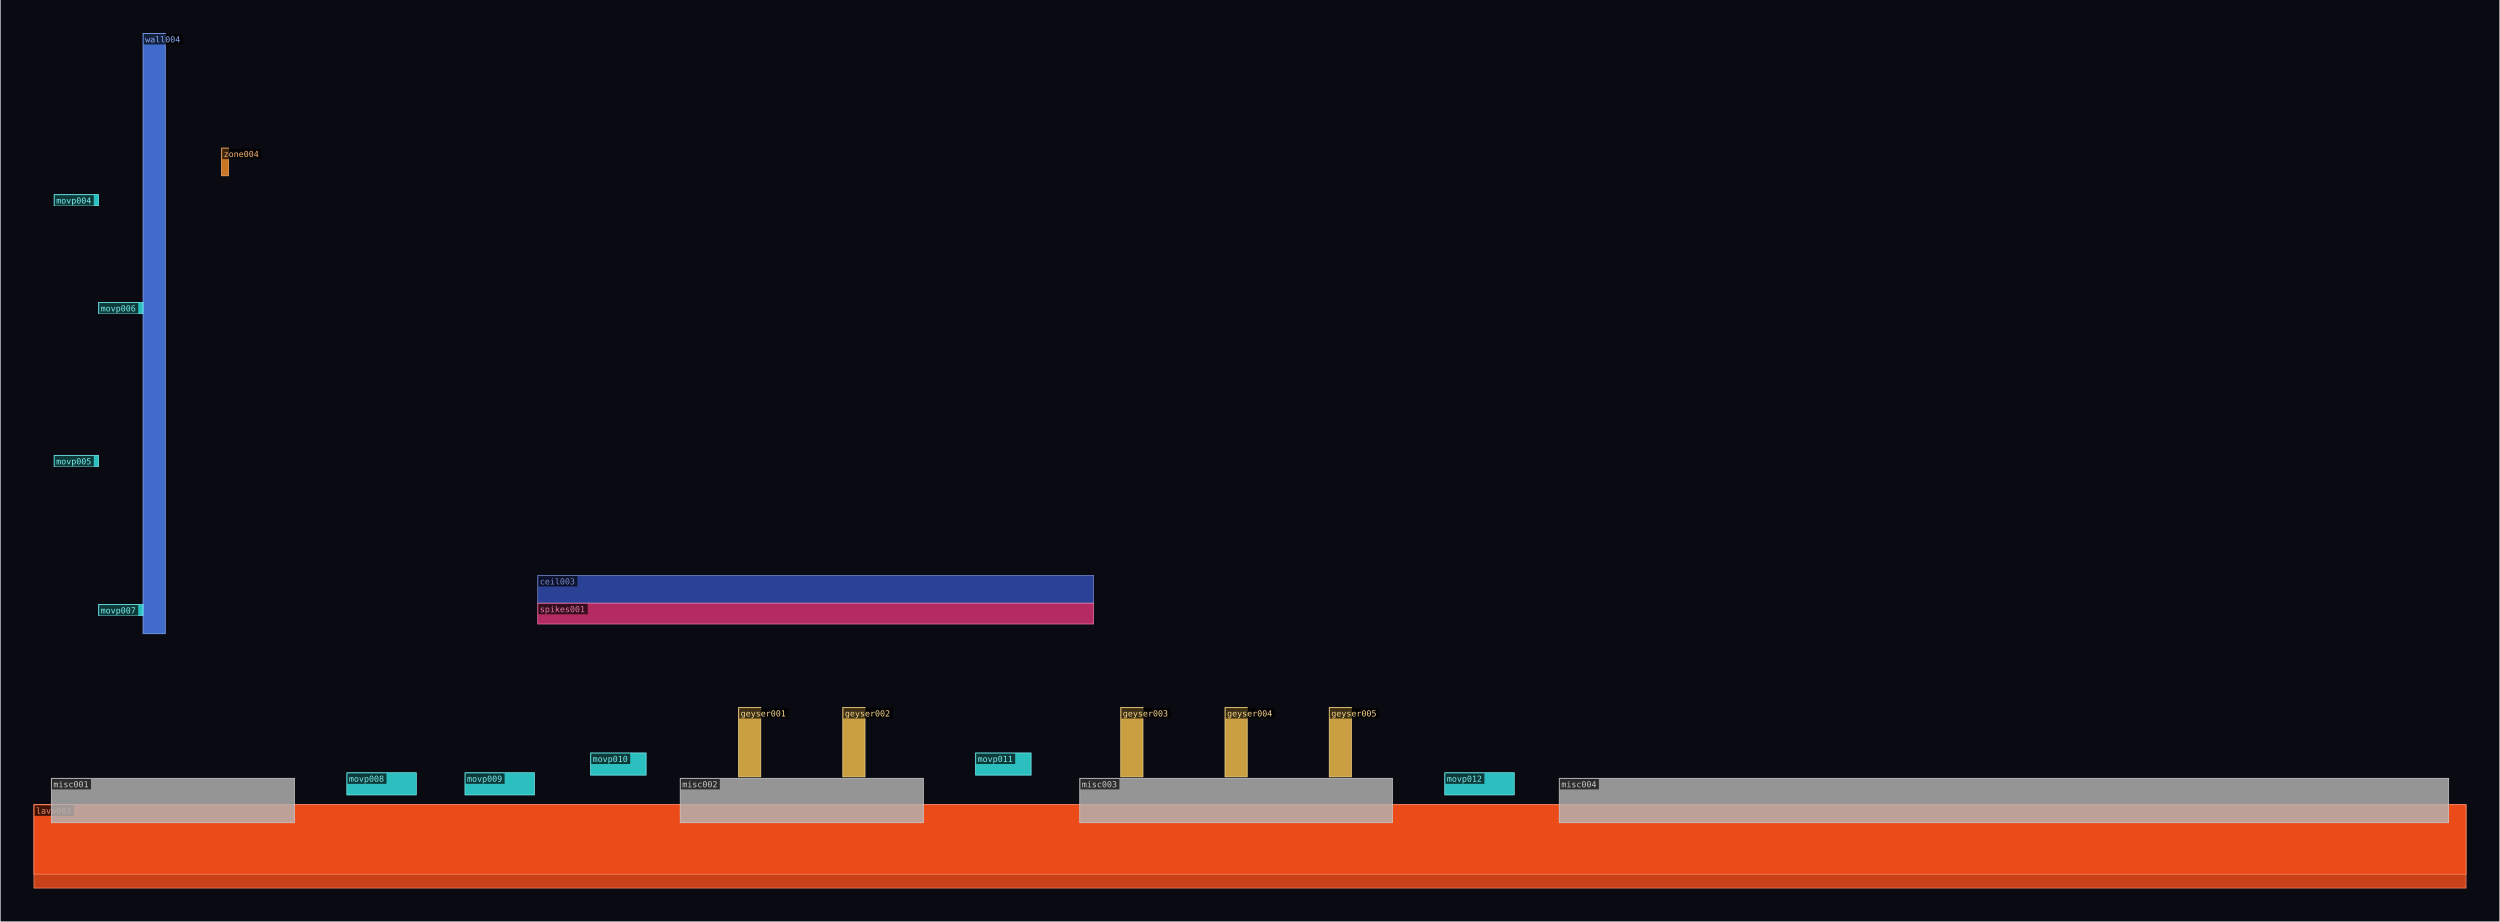
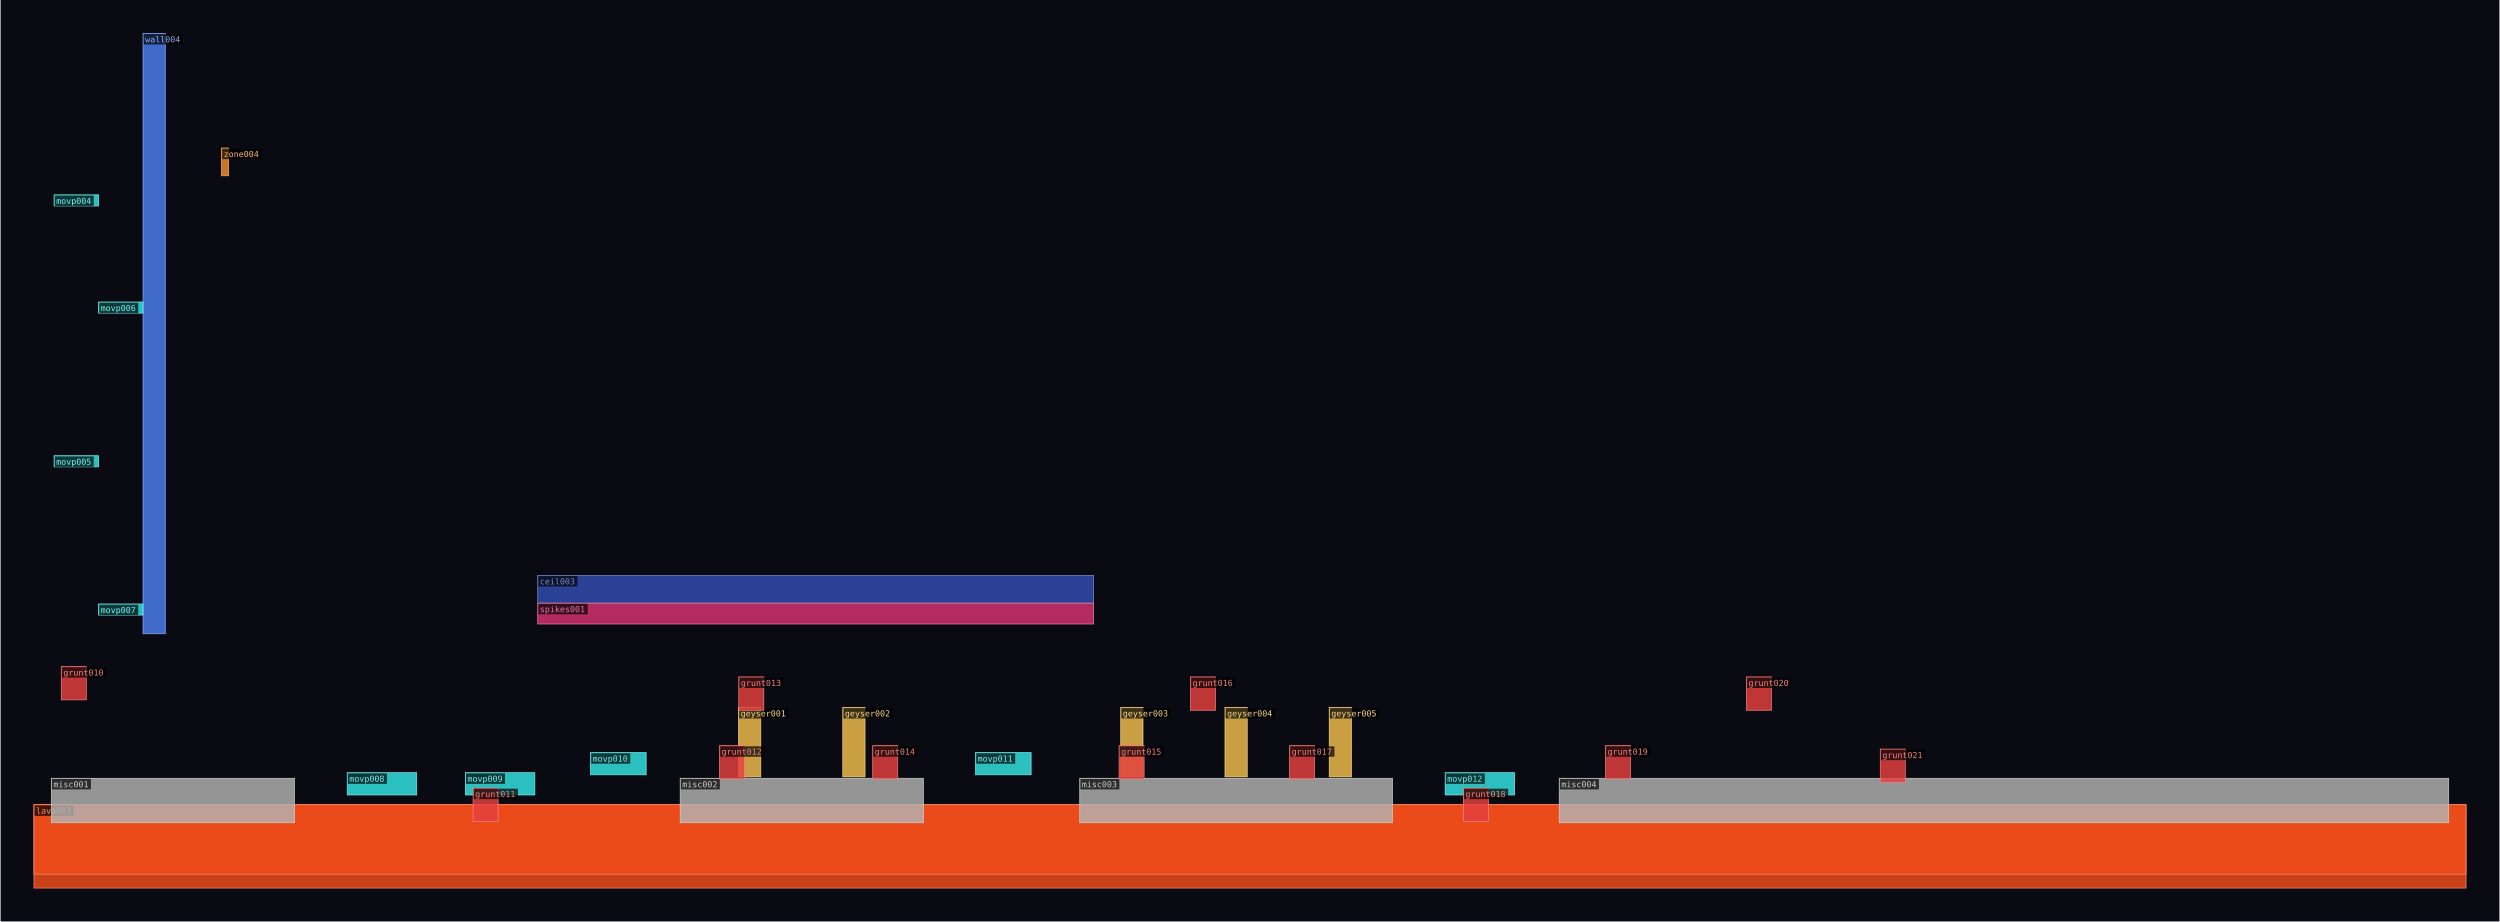
<svg xmlns="http://www.w3.org/2000/svg" viewBox="2854 384 7192 2652" width="2800" height="1032" font-family="monospace">
  <rect x="2854" y="384" width="7192" height="2652" fill="#0a0a12" />
  <rect x="2950" y="2700" width="7000" height="240" fill="#f24d1a" fill-opacity="0.82" stroke="#f78b6a" stroke-width="2" />
  <rect x="2952" y="2702" width="112.16" height="30" fill="#000000" fill-opacity="0.7" />
  <text x="2956" y="2726" font-size="24" fill="#f78b6a">lava004</text>
  <rect x="2950" y="2700" width="7000" height="200" fill="#f24d1a" fill-opacity="0.82" stroke="#f78b6a" stroke-width="2" />
  <rect x="2952" y="2702" width="112.16" height="30" fill="#000000" fill-opacity="0.7" />
  <text x="2956" y="2726" font-size="24" fill="#f78b6a">lava003</text>
  <rect x="7340" y="2624" width="2560" height="128" fill="#b3b3b3" fill-opacity="0.82" stroke="#cdcdcd" stroke-width="2" />
  <rect x="7342" y="2626" width="112.16" height="30" fill="#000000" fill-opacity="0.7" />
  <text x="7346" y="2650" font-size="24" fill="#cdcdcd">misc004</text>
  <rect x="4400" y="2040" width="1600" height="80" fill="#334db3" fill-opacity="0.82" stroke="#7a8bcd" stroke-width="2" />
  <rect x="4402" y="2042" width="112.16" height="30" fill="#000000" fill-opacity="0.7" />
  <text x="4406" y="2066" font-size="24" fill="#7a8bcd">ceil003</text>
  <rect x="5960" y="2624" width="900" height="128" fill="#b3b3b3" fill-opacity="0.82" stroke="#cdcdcd" stroke-width="2" />
  <rect x="5962" y="2626" width="112.16" height="30" fill="#000000" fill-opacity="0.7" />
  <text x="5966" y="2650" font-size="24" fill="#cdcdcd">misc003</text>
  <rect x="3264" y="480" width="64" height="1728" fill="#4d80f2" fill-opacity="0.82" stroke="#8bacf7" stroke-width="2" />
  <rect x="3266" y="482" width="112.16" height="30" fill="#000000" fill-opacity="0.7" />
  <text x="3270" y="506" font-size="24" fill="#8bacf7">wall004</text>
  <rect x="4400" y="2120" width="1600" height="60" fill="#d93373" fill-opacity="0.82" stroke="#e67aa4" stroke-width="2" />
  <rect x="4402" y="2122" width="141.92" height="30" fill="#000000" fill-opacity="0.7" />
  <text x="4406" y="2146" font-size="24" fill="#e67aa4">spikes001</text>
+   <rect x="4810" y="2624" width="700" height="128" fill="#b3b3b3" fill-opacity="0.82" stroke="#cdcdcd" stroke-width="2" />
+   <rect x="4812" y="2626" width="112.16" height="30" fill="#000000" fill-opacity="0.7" />
+   <text x="4816" y="2650" font-size="24" fill="#cdcdcd">misc002</text>
  <rect x="3000" y="2624" width="700" height="128" fill="#b3b3b3" fill-opacity="0.82" stroke="#cdcdcd" stroke-width="2" />
  <rect x="3002" y="2626" width="112.16" height="30" fill="#000000" fill-opacity="0.7" />
  <text x="3006" y="2650" font-size="24" fill="#cdcdcd">misc001</text>
-   <rect x="4810" y="2624" width="700" height="128" fill="#b3b3b3" fill-opacity="0.82" stroke="#cdcdcd" stroke-width="2" />
-   <rect x="4812" y="2626" width="112.16" height="30" fill="#000000" fill-opacity="0.7" />
-   <text x="4816" y="2650" font-size="24" fill="#cdcdcd">misc002</text>
-   <rect x="6678" y="2420" width="64" height="200" fill="#f2bf4d" fill-opacity="0.82" stroke="#f7d68b" stroke-width="2" />
-   <rect x="6680" y="2422" width="141.92" height="30" fill="#000000" fill-opacity="0.7" />
-   <text x="6684" y="2446" font-size="24" fill="#f7d68b">geyser005</text>
-   <rect x="6378" y="2420" width="64" height="200" fill="#f2bf4d" fill-opacity="0.82" stroke="#f7d68b" stroke-width="2" />
-   <rect x="6380" y="2422" width="141.92" height="30" fill="#000000" fill-opacity="0.7" />
-   <text x="6384" y="2446" font-size="24" fill="#f7d68b">geyser004</text>
  <rect x="6078" y="2420" width="64" height="200" fill="#f2bf4d" fill-opacity="0.82" stroke="#f7d68b" stroke-width="2" />
  <rect x="6080" y="2422" width="141.92" height="30" fill="#000000" fill-opacity="0.7" />
  <text x="6084" y="2446" font-size="24" fill="#f7d68b">geyser003</text>
  <rect x="5278" y="2420" width="64" height="200" fill="#f2bf4d" fill-opacity="0.82" stroke="#f7d68b" stroke-width="2" />
  <rect x="5280" y="2422" width="141.92" height="30" fill="#000000" fill-opacity="0.7" />
  <text x="5284" y="2446" font-size="24" fill="#f7d68b">geyser002</text>
  <rect x="4978" y="2420" width="64" height="200" fill="#f2bf4d" fill-opacity="0.82" stroke="#f7d68b" stroke-width="2" />
  <rect x="4980" y="2422" width="141.92" height="30" fill="#000000" fill-opacity="0.7" />
  <text x="4984" y="2446" font-size="24" fill="#f7d68b">geyser001</text>
-   <rect x="7010.5" y="2608" width="200" height="64" fill="#33e6e6" fill-opacity="0.82" stroke="#7aeeee" stroke-width="2" />
-   <rect x="7012.5" y="2610" width="112.16" height="30" fill="#000000" fill-opacity="0.7" />
-   <text x="7016.5" y="2634" font-size="24" fill="#7aeeee">movp012</text>
-   <rect x="4190.5" y="2608" width="200" height="64" fill="#33e6e6" fill-opacity="0.82" stroke="#7aeeee" stroke-width="2" />
-   <rect x="4192.5" y="2610" width="112.16" height="30" fill="#000000" fill-opacity="0.7" />
-   <text x="4196.5" y="2634" font-size="24" fill="#7aeeee">movp009</text>
-   <rect x="3850.5" y="2608" width="200" height="64" fill="#33e6e6" fill-opacity="0.82" stroke="#7aeeee" stroke-width="2" />
-   <rect x="3852.5" y="2610" width="112.16" height="30" fill="#000000" fill-opacity="0.7" />
-   <text x="3856.5" y="2634" font-size="24" fill="#7aeeee">movp008</text>
-   <rect x="4552" y="2551" width="160" height="64" fill="#33e6e6" fill-opacity="0.82" stroke="#7aeeee" stroke-width="2" />
-   <rect x="4554" y="2553" width="112.16" height="30" fill="#000000" fill-opacity="0.7" />
-   <text x="4558" y="2577" font-size="24" fill="#7aeeee">movp010</text>
-   <rect x="5660" y="2551" width="160" height="64" fill="#33e6e6" fill-opacity="0.82" stroke="#7aeeee" stroke-width="2" />
-   <rect x="5662" y="2553" width="112.16" height="30" fill="#000000" fill-opacity="0.7" />
-   <text x="5666" y="2577" font-size="24" fill="#7aeeee">movp011</text>
-   <rect x="3136" y="2123.5" width="128" height="32" fill="#33e6e6" fill-opacity="0.82" stroke="#7aeeee" stroke-width="2" />
-   <rect x="3138" y="2125.5" width="112.16" height="30" fill="#000000" fill-opacity="0.7" />
-   <text x="3142" y="2149.5" font-size="24" fill="#7aeeee">movp007</text>
-   <rect x="3008" y="1694.5" width="128" height="32" fill="#33e6e6" fill-opacity="0.82" stroke="#7aeeee" stroke-width="2" />
-   <rect x="3010" y="1696.5" width="112.16" height="30" fill="#000000" fill-opacity="0.7" />
-   <text x="3014" y="1720.5" font-size="24" fill="#7aeeee">movp005</text>
-   <rect x="3136" y="1254.25" width="128" height="32" fill="#33e6e6" fill-opacity="0.82" stroke="#7aeeee" stroke-width="2" />
-   <rect x="3138" y="1256.25" width="112.16" height="30" fill="#000000" fill-opacity="0.7" />
-   <text x="3142" y="1280.25" font-size="24" fill="#7aeeee">movp006</text>
-   <rect x="3008" y="943.75" width="128" height="32" fill="#33e6e6" fill-opacity="0.82" stroke="#7aeeee" stroke-width="2" />
-   <rect x="3010" y="945.75" width="112.16" height="30" fill="#000000" fill-opacity="0.7" />
-   <text x="3014" y="969.75" font-size="24" fill="#7aeeee">movp004</text>
+   <rect x="7011.67" y="2608" width="200" height="64" fill="#33e6e6" fill-opacity="0.82" stroke="#7aeeee" stroke-width="2" />
+   <rect x="7013.67" y="2610" width="112.16" height="30" fill="#000000" fill-opacity="0.7" />
+   <text x="7017.67" y="2634" font-size="24" fill="#7aeeee">movp012</text>
+   <rect x="4191.67" y="2608" width="200" height="64" fill="#33e6e6" fill-opacity="0.82" stroke="#7aeeee" stroke-width="2" />
+   <rect x="4193.67" y="2610" width="112.16" height="30" fill="#000000" fill-opacity="0.7" />
+   <text x="4197.67" y="2634" font-size="24" fill="#7aeeee">movp009</text>
+   <rect x="3851.67" y="2608" width="200" height="64" fill="#33e6e6" fill-opacity="0.82" stroke="#7aeeee" stroke-width="2" />
+   <rect x="3853.67" y="2610" width="112.16" height="30" fill="#000000" fill-opacity="0.7" />
+   <text x="3857.67" y="2634" font-size="24" fill="#7aeeee">movp008</text>
+   <rect x="6378" y="2420" width="64" height="200" fill="#f2bf4d" fill-opacity="0.82" stroke="#f7d68b" stroke-width="2" />
+   <rect x="6380" y="2422" width="141.92" height="30" fill="#000000" fill-opacity="0.7" />
+   <text x="6384" y="2446" font-size="24" fill="#f7d68b">geyser004</text>
+   <rect x="6678" y="2420" width="64" height="200" fill="#f2bf4d" fill-opacity="0.82" stroke="#f7d68b" stroke-width="2" />
+   <rect x="6680" y="2422" width="141.92" height="30" fill="#000000" fill-opacity="0.7" />
+   <text x="6684" y="2446" font-size="24" fill="#f7d68b">geyser005</text>
+   <rect x="4552" y="2550" width="160" height="64" fill="#33e6e6" fill-opacity="0.82" stroke="#7aeeee" stroke-width="2" />
+   <rect x="4554" y="2552" width="112.16" height="30" fill="#000000" fill-opacity="0.7" />
+   <text x="4558" y="2576" font-size="24" fill="#7aeeee">movp010</text>
+   <rect x="5660" y="2550" width="160" height="64" fill="#33e6e6" fill-opacity="0.82" stroke="#7aeeee" stroke-width="2" />
+   <rect x="5662" y="2552" width="112.16" height="30" fill="#000000" fill-opacity="0.7" />
+   <text x="5666" y="2576" font-size="24" fill="#7aeeee">movp011</text>
+   <rect x="8264" y="2539.94" width="72" height="96" fill="#e64040" fill-opacity="0.82" stroke="#ee8383" stroke-width="2" />
+   <rect x="8266" y="2541.94" width="127.04" height="30" fill="#000000" fill-opacity="0.7" />
+   <text x="8270" y="2565.94" font-size="24" fill="#ee8383">grunt021</text>
+   <rect x="6564" y="2529.97" width="72" height="96" fill="#e64040" fill-opacity="0.82" stroke="#ee8383" stroke-width="2" />
+   <rect x="6566" y="2531.97" width="127.04" height="30" fill="#000000" fill-opacity="0.7" />
+   <text x="6570" y="2555.97" font-size="24" fill="#ee8383">grunt017</text>
+   <rect x="5364.06" y="2529.97" width="72" height="96" fill="#e64040" fill-opacity="0.82" stroke="#ee8383" stroke-width="2" />
+   <rect x="5366.06" y="2531.97" width="127.04" height="30" fill="#000000" fill-opacity="0.7" />
+   <text x="5370.06" y="2555.97" font-size="24" fill="#ee8383">grunt014</text>
+   <rect x="4978.67" y="2332.22" width="72" height="96" fill="#e64040" fill-opacity="0.82" stroke="#ee8383" stroke-width="2" />
+   <rect x="4980.67" y="2334.22" width="127.04" height="30" fill="#000000" fill-opacity="0.7" />
+   <text x="4984.67" y="2358.22" font-size="24" fill="#ee8383">grunt013</text>
+   <rect x="6278.67" y="2332.22" width="72" height="96" fill="#e64040" fill-opacity="0.82" stroke="#ee8383" stroke-width="2" />
+   <rect x="6280.67" y="2334.22" width="127.04" height="30" fill="#000000" fill-opacity="0.7" />
+   <text x="6284.67" y="2358.22" font-size="24" fill="#ee8383">grunt016</text>
+   <rect x="7878.67" y="2332.22" width="72" height="96" fill="#e64040" fill-opacity="0.82" stroke="#ee8383" stroke-width="2" />
+   <rect x="7880.67" y="2334.22" width="127.04" height="30" fill="#000000" fill-opacity="0.7" />
+   <text x="7884.67" y="2358.22" font-size="24" fill="#ee8383">grunt020</text>
+   <rect x="4214" y="2652" width="72" height="96" fill="#e64040" fill-opacity="0.82" stroke="#ee8383" stroke-width="2" />
+   <rect x="4216" y="2654" width="127.04" height="30" fill="#000000" fill-opacity="0.7" />
+   <text x="4220" y="2678" font-size="24" fill="#ee8383">grunt011</text>
+   <rect x="7064" y="2652" width="72" height="96" fill="#e64040" fill-opacity="0.82" stroke="#ee8383" stroke-width="2" />
+   <rect x="7066" y="2654" width="127.04" height="30" fill="#000000" fill-opacity="0.7" />
+   <text x="7070" y="2678" font-size="24" fill="#ee8383">grunt018</text>
+   <rect x="7473.17" y="2529.97" width="72" height="96" fill="#e64040" fill-opacity="0.82" stroke="#ee8383" stroke-width="2" />
+   <rect x="7475.17" y="2531.97" width="127.04" height="30" fill="#000000" fill-opacity="0.7" />
+   <text x="7479.17" y="2555.97" font-size="24" fill="#ee8383">grunt019</text>
+   <rect x="6073.17" y="2529.97" width="72" height="96" fill="#e64040" fill-opacity="0.82" stroke="#ee8383" stroke-width="2" />
+   <rect x="6075.17" y="2531.97" width="127.04" height="30" fill="#000000" fill-opacity="0.7" />
+   <text x="6079.17" y="2555.97" font-size="24" fill="#ee8383">grunt015</text>
+   <rect x="4923.17" y="2529.97" width="72" height="96" fill="#e64040" fill-opacity="0.82" stroke="#ee8383" stroke-width="2" />
+   <rect x="4925.17" y="2531.97" width="127.04" height="30" fill="#000000" fill-opacity="0.7" />
+   <text x="4929.17" y="2555.97" font-size="24" fill="#ee8383">grunt012</text>
+   <rect x="3028.67" y="2302.36" width="72" height="96" fill="#e64040" fill-opacity="0.82" stroke="#ee8383" stroke-width="2" />
+   <rect x="3030.67" y="2304.36" width="127.04" height="30" fill="#000000" fill-opacity="0.7" />
+   <text x="3034.67" y="2328.36" font-size="24" fill="#ee8383">grunt010</text>
+   <rect x="3136" y="2122.33" width="128" height="32" fill="#33e6e6" fill-opacity="0.82" stroke="#7aeeee" stroke-width="2" />
+   <rect x="3138" y="2124.33" width="112.16" height="30" fill="#000000" fill-opacity="0.7" />
+   <text x="3142" y="2148.33" font-size="24" fill="#7aeeee">movp007</text>
+   <rect x="3008" y="1695.67" width="128" height="32" fill="#33e6e6" fill-opacity="0.82" stroke="#7aeeee" stroke-width="2" />
+   <rect x="3010" y="1697.67" width="112.16" height="30" fill="#000000" fill-opacity="0.7" />
+   <text x="3014" y="1721.67" font-size="24" fill="#7aeeee">movp005</text>
+   <rect x="3136" y="1253.17" width="128" height="32" fill="#33e6e6" fill-opacity="0.82" stroke="#7aeeee" stroke-width="2" />
+   <rect x="3138" y="1255.17" width="112.16" height="30" fill="#000000" fill-opacity="0.7" />
+   <text x="3142" y="1279.17" font-size="24" fill="#7aeeee">movp006</text>
+   <rect x="3008" y="944.83" width="128" height="32" fill="#33e6e6" fill-opacity="0.82" stroke="#7aeeee" stroke-width="2" />
+   <rect x="3010" y="946.83" width="112.16" height="30" fill="#000000" fill-opacity="0.7" />
+   <text x="3014" y="970.83" font-size="24" fill="#7aeeee">movp004</text>
  <rect x="3490" y="810" width="20" height="80" fill="#f28c26" fill-opacity="0.82" stroke="#f7b472" stroke-width="2" />
  <rect x="3492" y="812" width="112.16" height="30" fill="#000000" fill-opacity="0.7" />
  <text x="3496" y="836" font-size="24" fill="#f7b472">zone004</text>
</svg>
